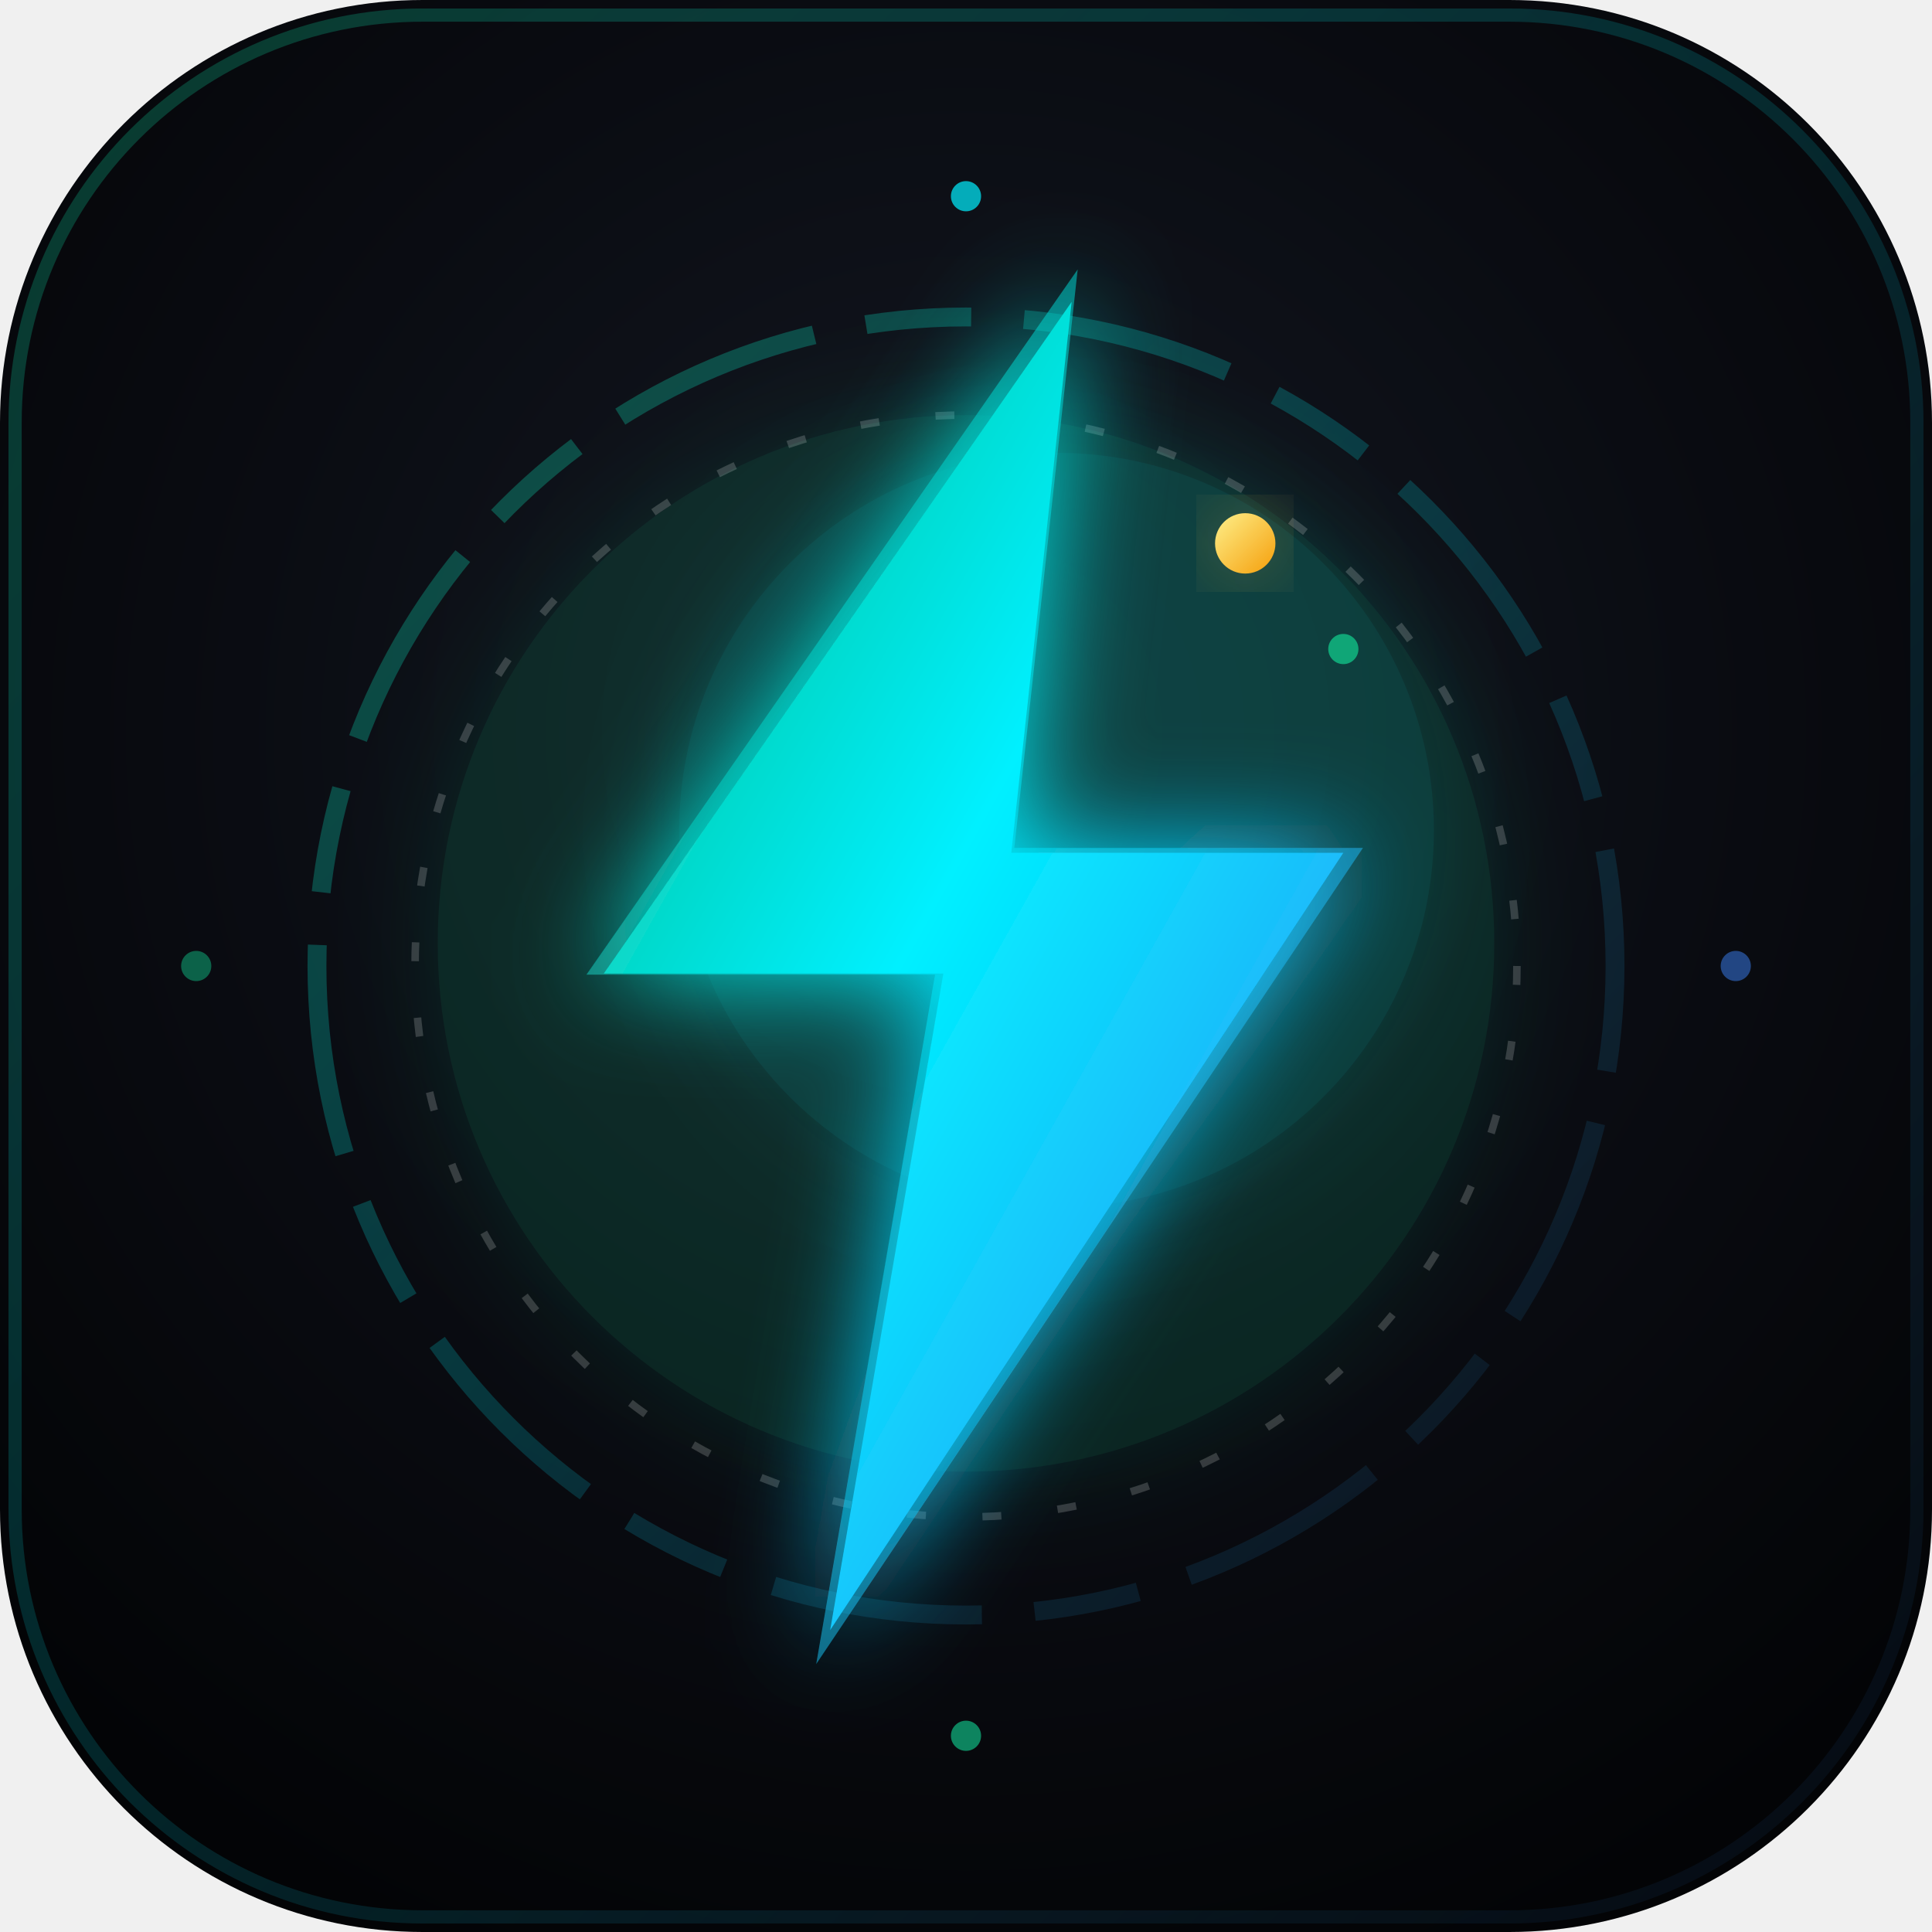
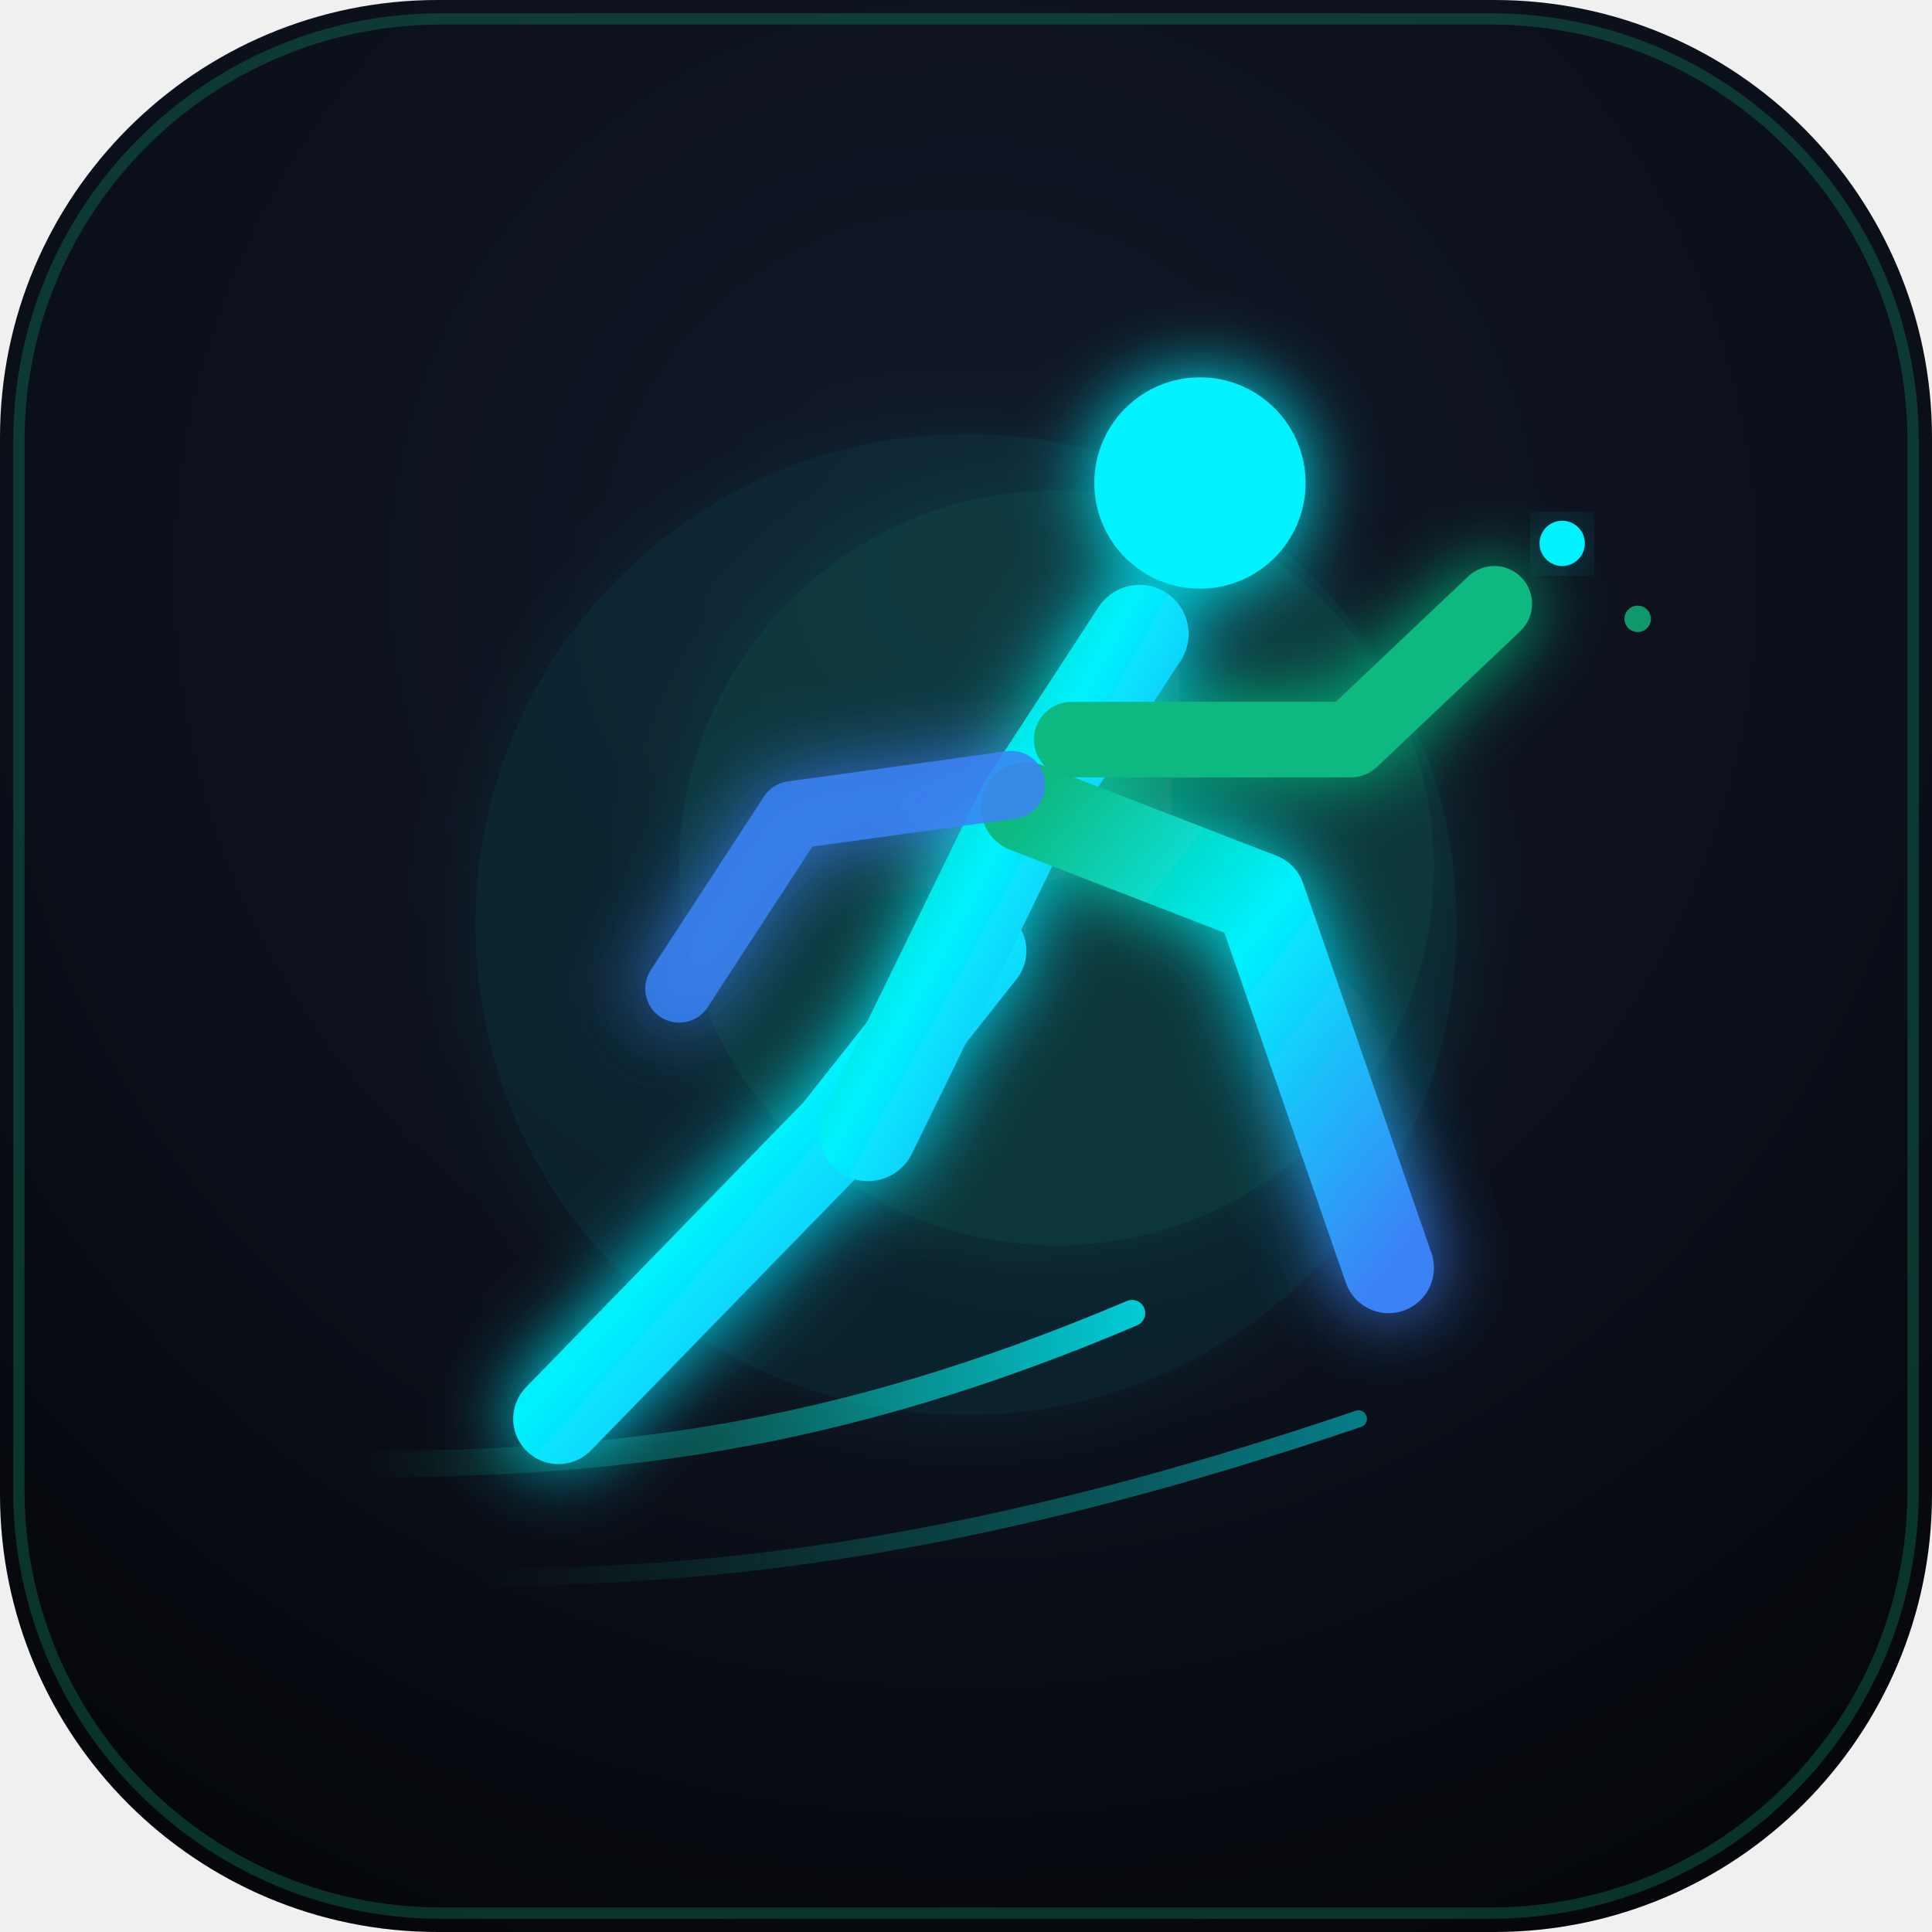
<svg xmlns="http://www.w3.org/2000/svg" viewBox="0 0 512 512" width="512" height="512">
  <defs>
-     <radialGradient id="bgGrad" cx="50%" cy="38%" r="68%">
-       <stop offset="0%" stop-color="#141923" />
-       <stop offset="55%" stop-color="#0a0c12" />
-       <stop offset="100%" stop-color="#030406" />
+     <radialGradient id="bgGrad" cx="50%" cy="30%" r="75%">
+       <stop offset="0%" stop-color="#111827" />
+       <stop offset="65%" stop-color="#0b0f19" />
+       <stop offset="100%" stop-color="#05070b" />
    </radialGradient>
-     <linearGradient id="boltGrad" x1="0%" y1="0%" x2="100%" y2="100%">
+     <linearGradient id="bodyGrad" x1="0%" y1="0%" x2="100%" y2="100%">
      <stop offset="0%" stop-color="#10b981" />
-       <stop offset="45%" stop-color="#00f0ff" />
+       <stop offset="45%" stop-color="#00f2fe" />
      <stop offset="100%" stop-color="#3b82f6" />
    </linearGradient>
    <linearGradient id="sparkGrad" x1="0%" y1="0%" x2="100%" y2="100%">
-       <stop offset="0%" stop-color="#fef08a" />
-       <stop offset="100%" stop-color="#f59e0b" />
+       <stop offset="0%" stop-color="#38ef7d" />
+       <stop offset="100%" stop-color="#11998e" />
    </linearGradient>
-     <linearGradient id="ringGrad" x1="0%" y1="0%" x2="100%" y2="100%">
-       <stop offset="0%" stop-color="#10b981" stop-opacity="0.85" />
-       <stop offset="50%" stop-color="#00f0ff" stop-opacity="0.4" />
-       <stop offset="100%" stop-color="#3b82f6" stop-opacity="0.15" />
+     <linearGradient id="trailGrad" x1="0%" y1="0%" x2="100%" y2="0%">
+       <stop offset="0%" stop-color="#10b981" stop-opacity="0" />
+       <stop offset="100%" stop-color="#00f2fe" stop-opacity="0.8" />
    </linearGradient>
-     <filter id="glow" x="-30%" y="-30%" width="160%" height="160%">
-       <feGaussianBlur stdDeviation="14" result="blur" />
+     <filter id="softGlow" x="-20%" y="-20%" width="140%" height="140%">
+       <feGaussianBlur stdDeviation="10" result="blur" />
      <feComposite in="SourceGraphic" in2="blur" operator="over" />
    </filter>
  </defs>
-   <rect width="512" height="512" rx="112" fill="url(#bgGrad)" />
-   <rect x="4" y="4" width="504" height="504" rx="108" fill="none" stroke="url(#ringGrad)" stroke-width="3.5" stroke-opacity="0.35" />
-   <circle cx="256" cy="250" r="140" fill="#10b981" opacity="0.15" filter="url(#glow)" />
-   <circle cx="280" cy="220" r="100" fill="#00f0ff" opacity="0.1" filter="url(#glow)" />
-   <circle cx="256" cy="256" r="172" fill="none" stroke="url(#ringGrad)" stroke-width="5" stroke-dasharray="28 14 56 14" opacity="0.45" />
-   <circle cx="256" cy="256" r="146" fill="none" stroke="#ffffff" stroke-width="2" stroke-dasharray="5 15" opacity="0.18" />
-   <g filter="url(#glow)">
-     <path d="M284 80 L160 258 L248 258 L218 432 L356 226 L268 226 Z" fill="url(#boltGrad)" opacity="0.5" transform="scale(1.05) translate(-12, -12)" />
-     <path d="M284 80 L160 258 L250 258 L220 432 L356 226 L268 226 Z" fill="url(#boltGrad)" />
+   <rect width="512" height="512" rx="116" fill="url(#bgGrad)" />
+   <rect x="5" y="5" width="502" height="502" rx="112" fill="none" stroke="#10b981" stroke-width="3" stroke-opacity="0.25" />
+   <circle cx="256" cy="245" r="130" fill="#00f2fe" opacity="0.08" filter="url(#softGlow)" />
+   <circle cx="280" cy="230" r="100" fill="#10b981" opacity="0.12" filter="url(#softGlow)" />
+   <path d="M96 388 C 160 388, 220 382, 300 348" fill="none" stroke="url(#trailGrad)" stroke-width="7" stroke-linecap="round" />
+   <path d="M128 418 C 190 418, 260 410, 360 376" fill="none" stroke="url(#trailGrad)" stroke-width="4.5" stroke-linecap="round" opacity="0.6" />
+   <g filter="url(#softGlow)">
+     <circle cx="318" cy="128" r="28" fill="#00f2fe" />
+     <path d="M 148 376 L 222 300 L 260 252" fill="none" stroke="url(#bodyGrad)" stroke-width="24" stroke-linecap="round" stroke-linejoin="round" />
+     <path d="M 230 300 L 272 214 L 302 168" fill="none" stroke="url(#bodyGrad)" stroke-width="26" stroke-linecap="round" stroke-linejoin="round" />
+     <path d="M 272 214 L 334 238 L 368 336" fill="none" stroke="url(#bodyGrad)" stroke-width="24" stroke-linecap="round" stroke-linejoin="round" />
+     <path d="M 284 196 L 358 196 L 396 160" fill="none" stroke="#10b981" stroke-width="20" stroke-linecap="round" stroke-linejoin="round" />
+     <path d="M 268 208 L 210 216 L 180 262" fill="none" stroke="#3b82f6" stroke-width="18" stroke-linecap="round" stroke-linejoin="round" opacity="0.85" />
  </g>
-   <circle cx="256" cy="52" r="4" fill="#00f0ff" opacity="0.7" />
-   <circle cx="256" cy="460" r="4" fill="#10b981" opacity="0.7" />
-   <circle cx="52" cy="256" r="4" fill="#10b981" opacity="0.5" />
-   <circle cx="460" cy="256" r="4" fill="#3b82f6" opacity="0.5" />
-   <circle cx="330" cy="144" r="8" fill="url(#sparkGrad)" filter="url(#glow)" />
-   <circle cx="356" cy="172" r="4" fill="#10b981" opacity="0.85" />
+   <circle cx="414" cy="144" r="6" fill="#00f2fe" filter="url(#softGlow)" />
+   <circle cx="434" cy="164" r="3.5" fill="#10b981" opacity="0.8" />
</svg>
